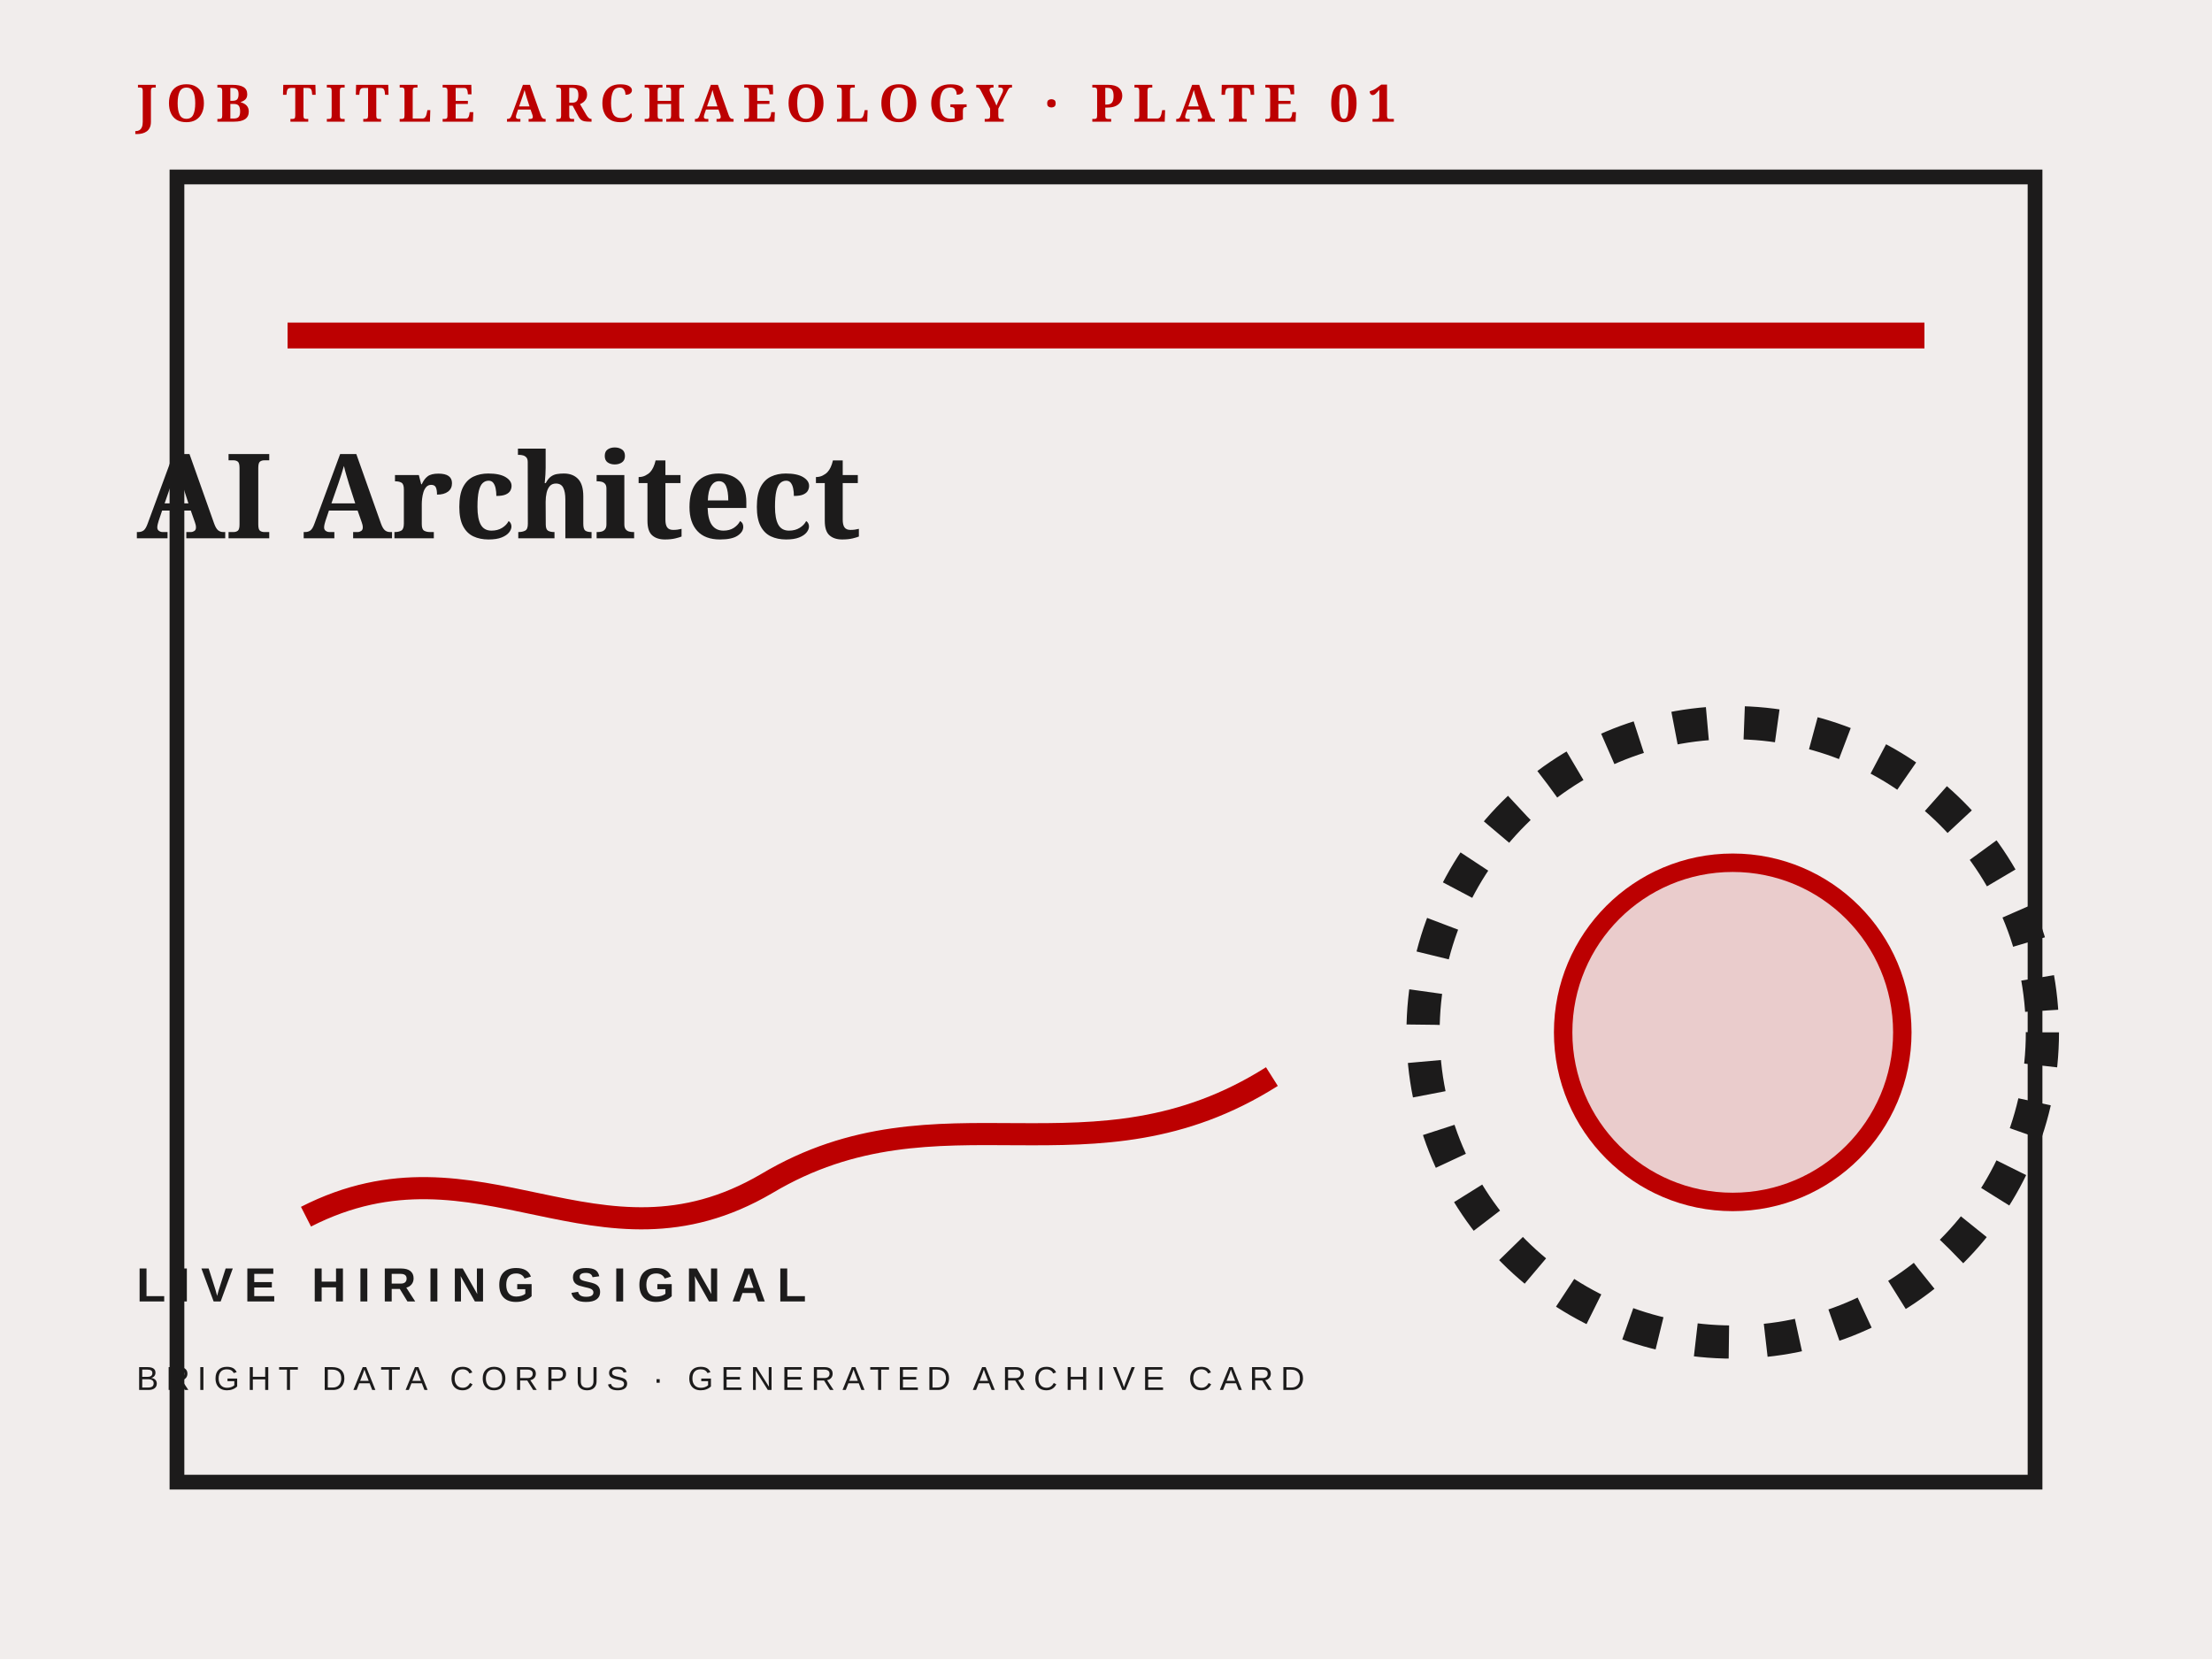
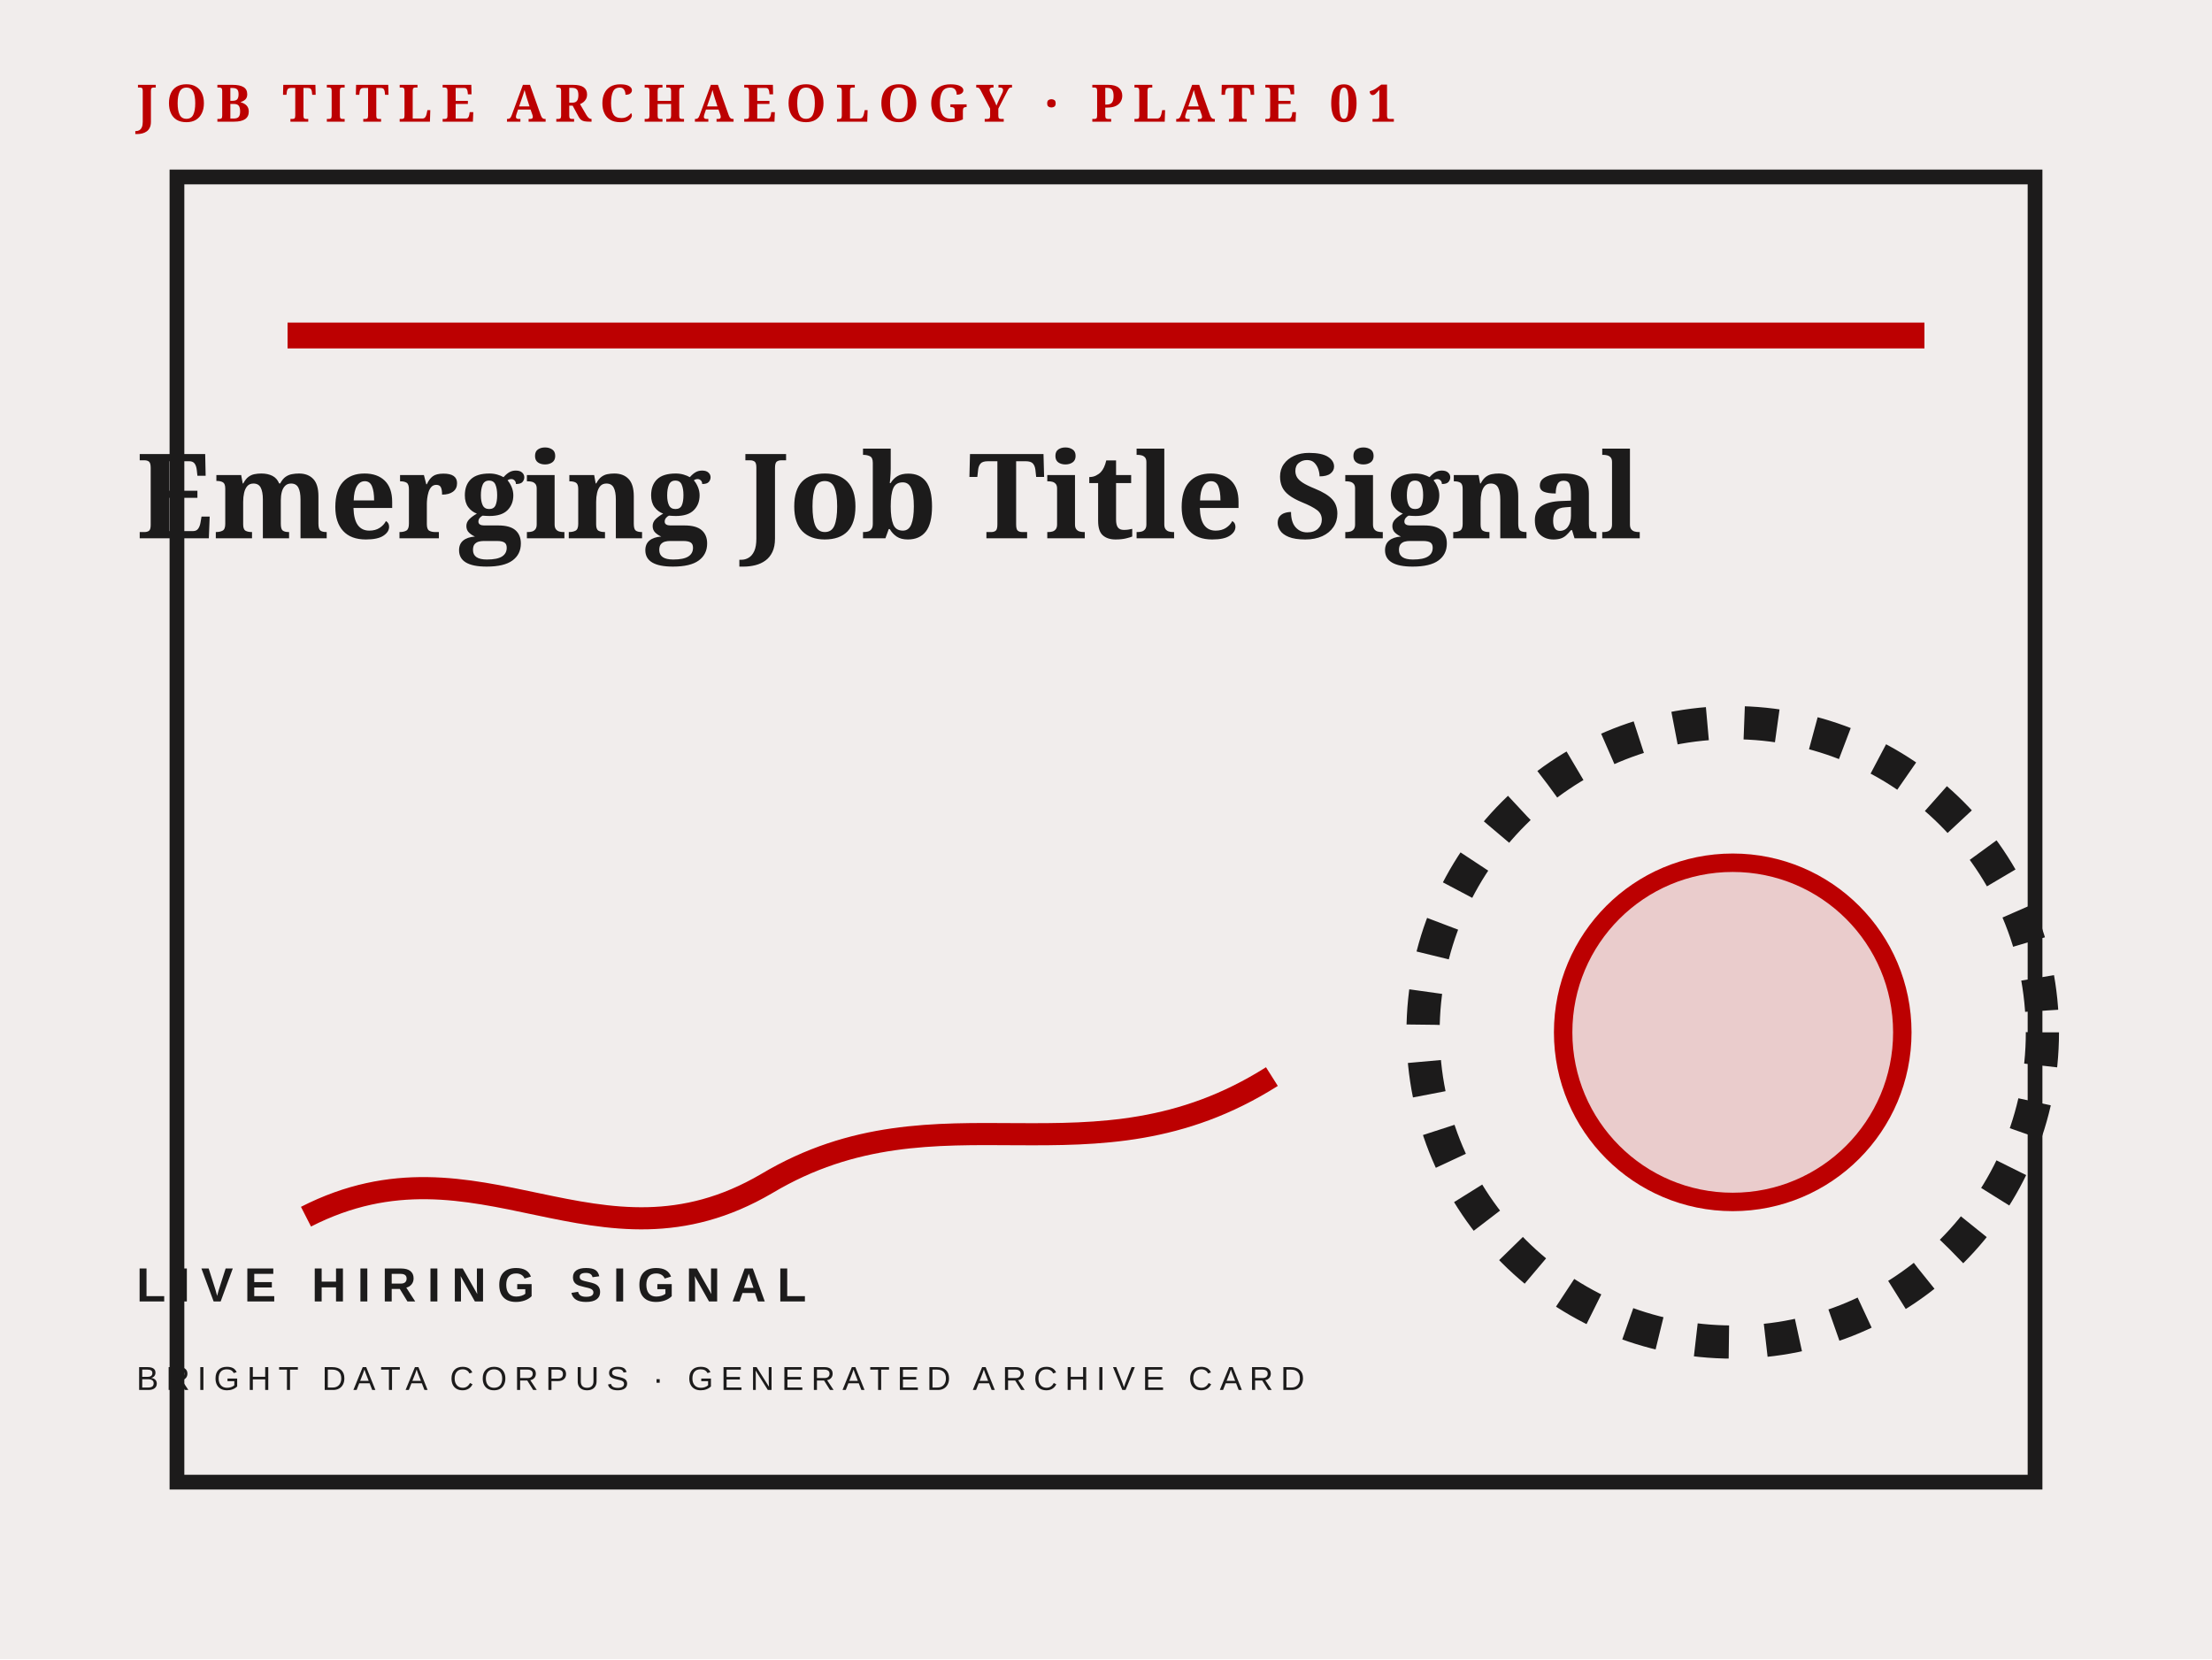
- <svg xmlns="http://www.w3.org/2000/svg" viewBox="0 0 1200 900" role="img" aria-label="AI Architect archive illustration">
+ <svg xmlns="http://www.w3.org/2000/svg" viewBox="0 0 1200 900" role="img" aria-label="Emerging Job Title Signal archive illustration">
  <rect width="1200" height="900" fill="#f1edec" />
  <path d="M96 96H1104V804H96Z" fill="none" stroke="#1c1b1b" stroke-width="8" />
  <path d="M156 182H1044" stroke="#bc0001" stroke-width="14" />
  <circle cx="940" cy="560" r="168" fill="none" stroke="#1c1b1b" stroke-width="18" stroke-dasharray="18 20" />
  <circle cx="940" cy="560" r="92" fill="#bc0001" fill-opacity="0.14" stroke="#bc0001" stroke-width="10" />
  <path d="M166 660C260 612 324 696 416 642C510 586 592 646 690 584" fill="none" stroke="#bc0001" stroke-width="12" />
  <text x="74" y="66" fill="#bc0001" font-family="Georgia,serif" font-size="28" font-weight="700" letter-spacing="5">JOB TITLE ARCHAEOLOGY · PLATE 01</text>
  <text x="74" y="292" fill="#1c1b1b" font-family="Georgia,serif" font-size="64" font-weight="700">
-     <tspan x="74">AI Architect</tspan>
+     <tspan x="74">Emerging Job Title Signal</tspan>
  </text>
  <text x="74" y="706" fill="#1c1b1b" font-family="Arial,sans-serif" font-size="26" font-weight="700" letter-spacing="6">LIVE HIRING SIGNAL</text>
  <text x="74" y="754" fill="#1c1b1b" font-family="Arial,sans-serif" font-size="18" letter-spacing="4">BRIGHT DATA CORPUS · GENERATED ARCHIVE CARD</text>
</svg>
